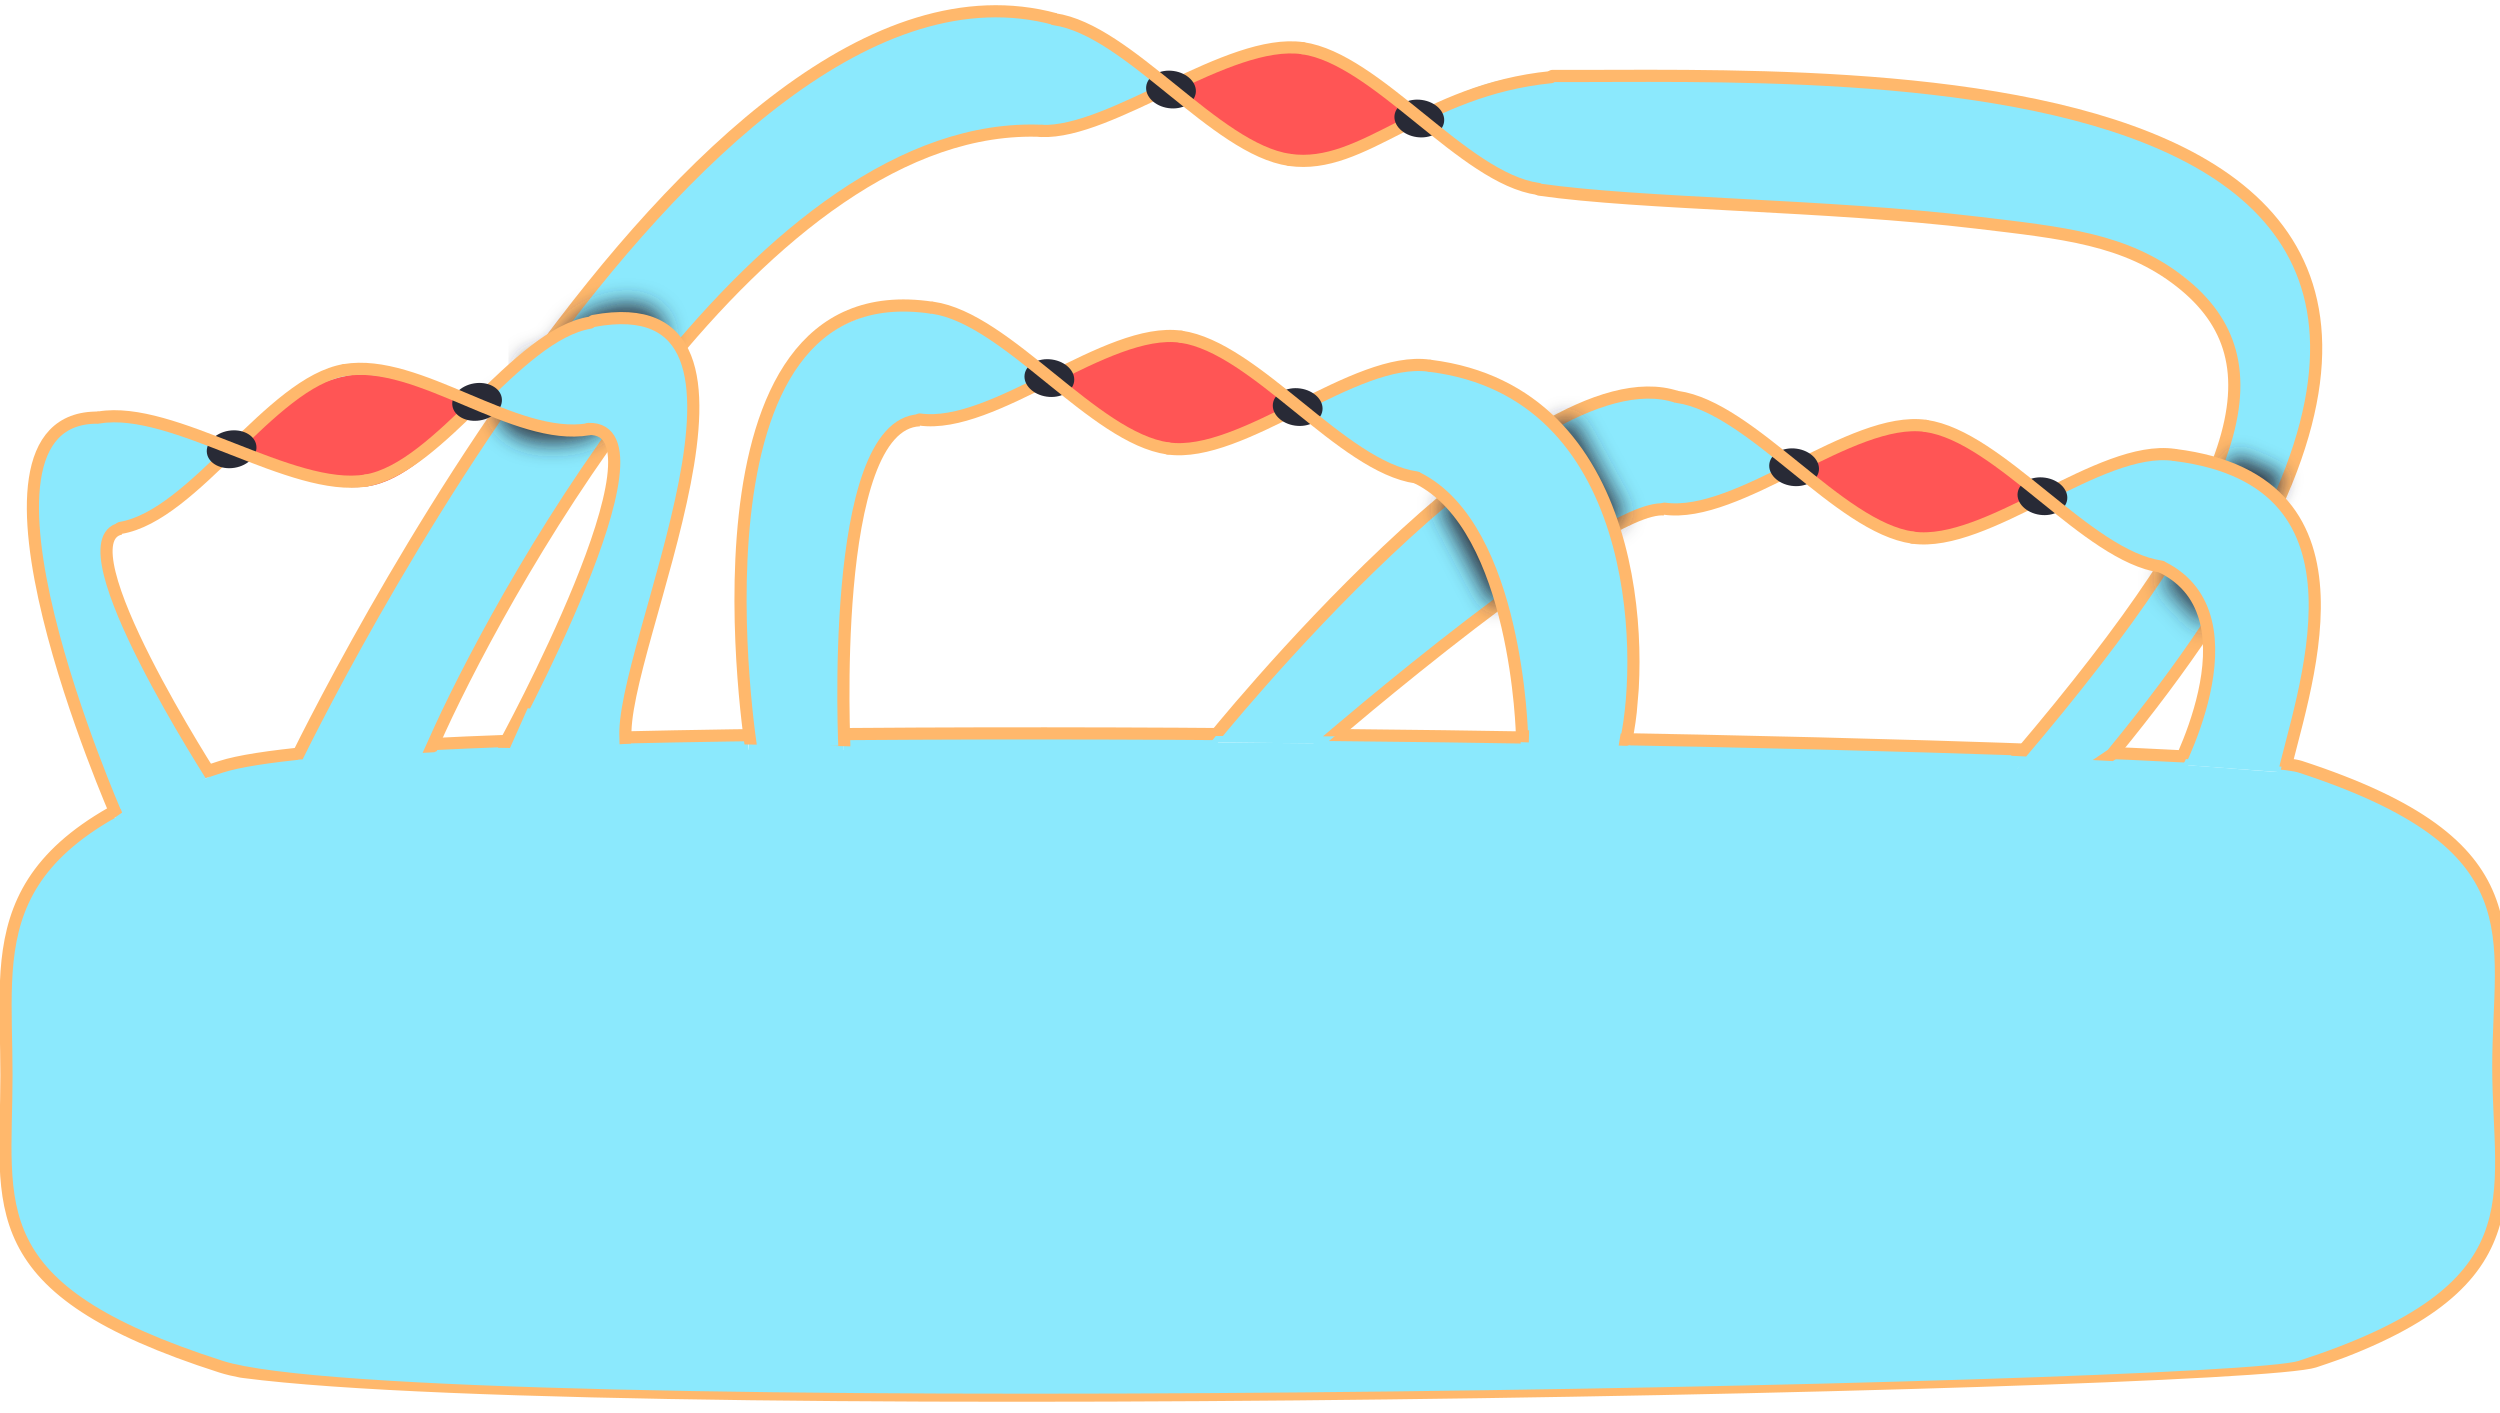
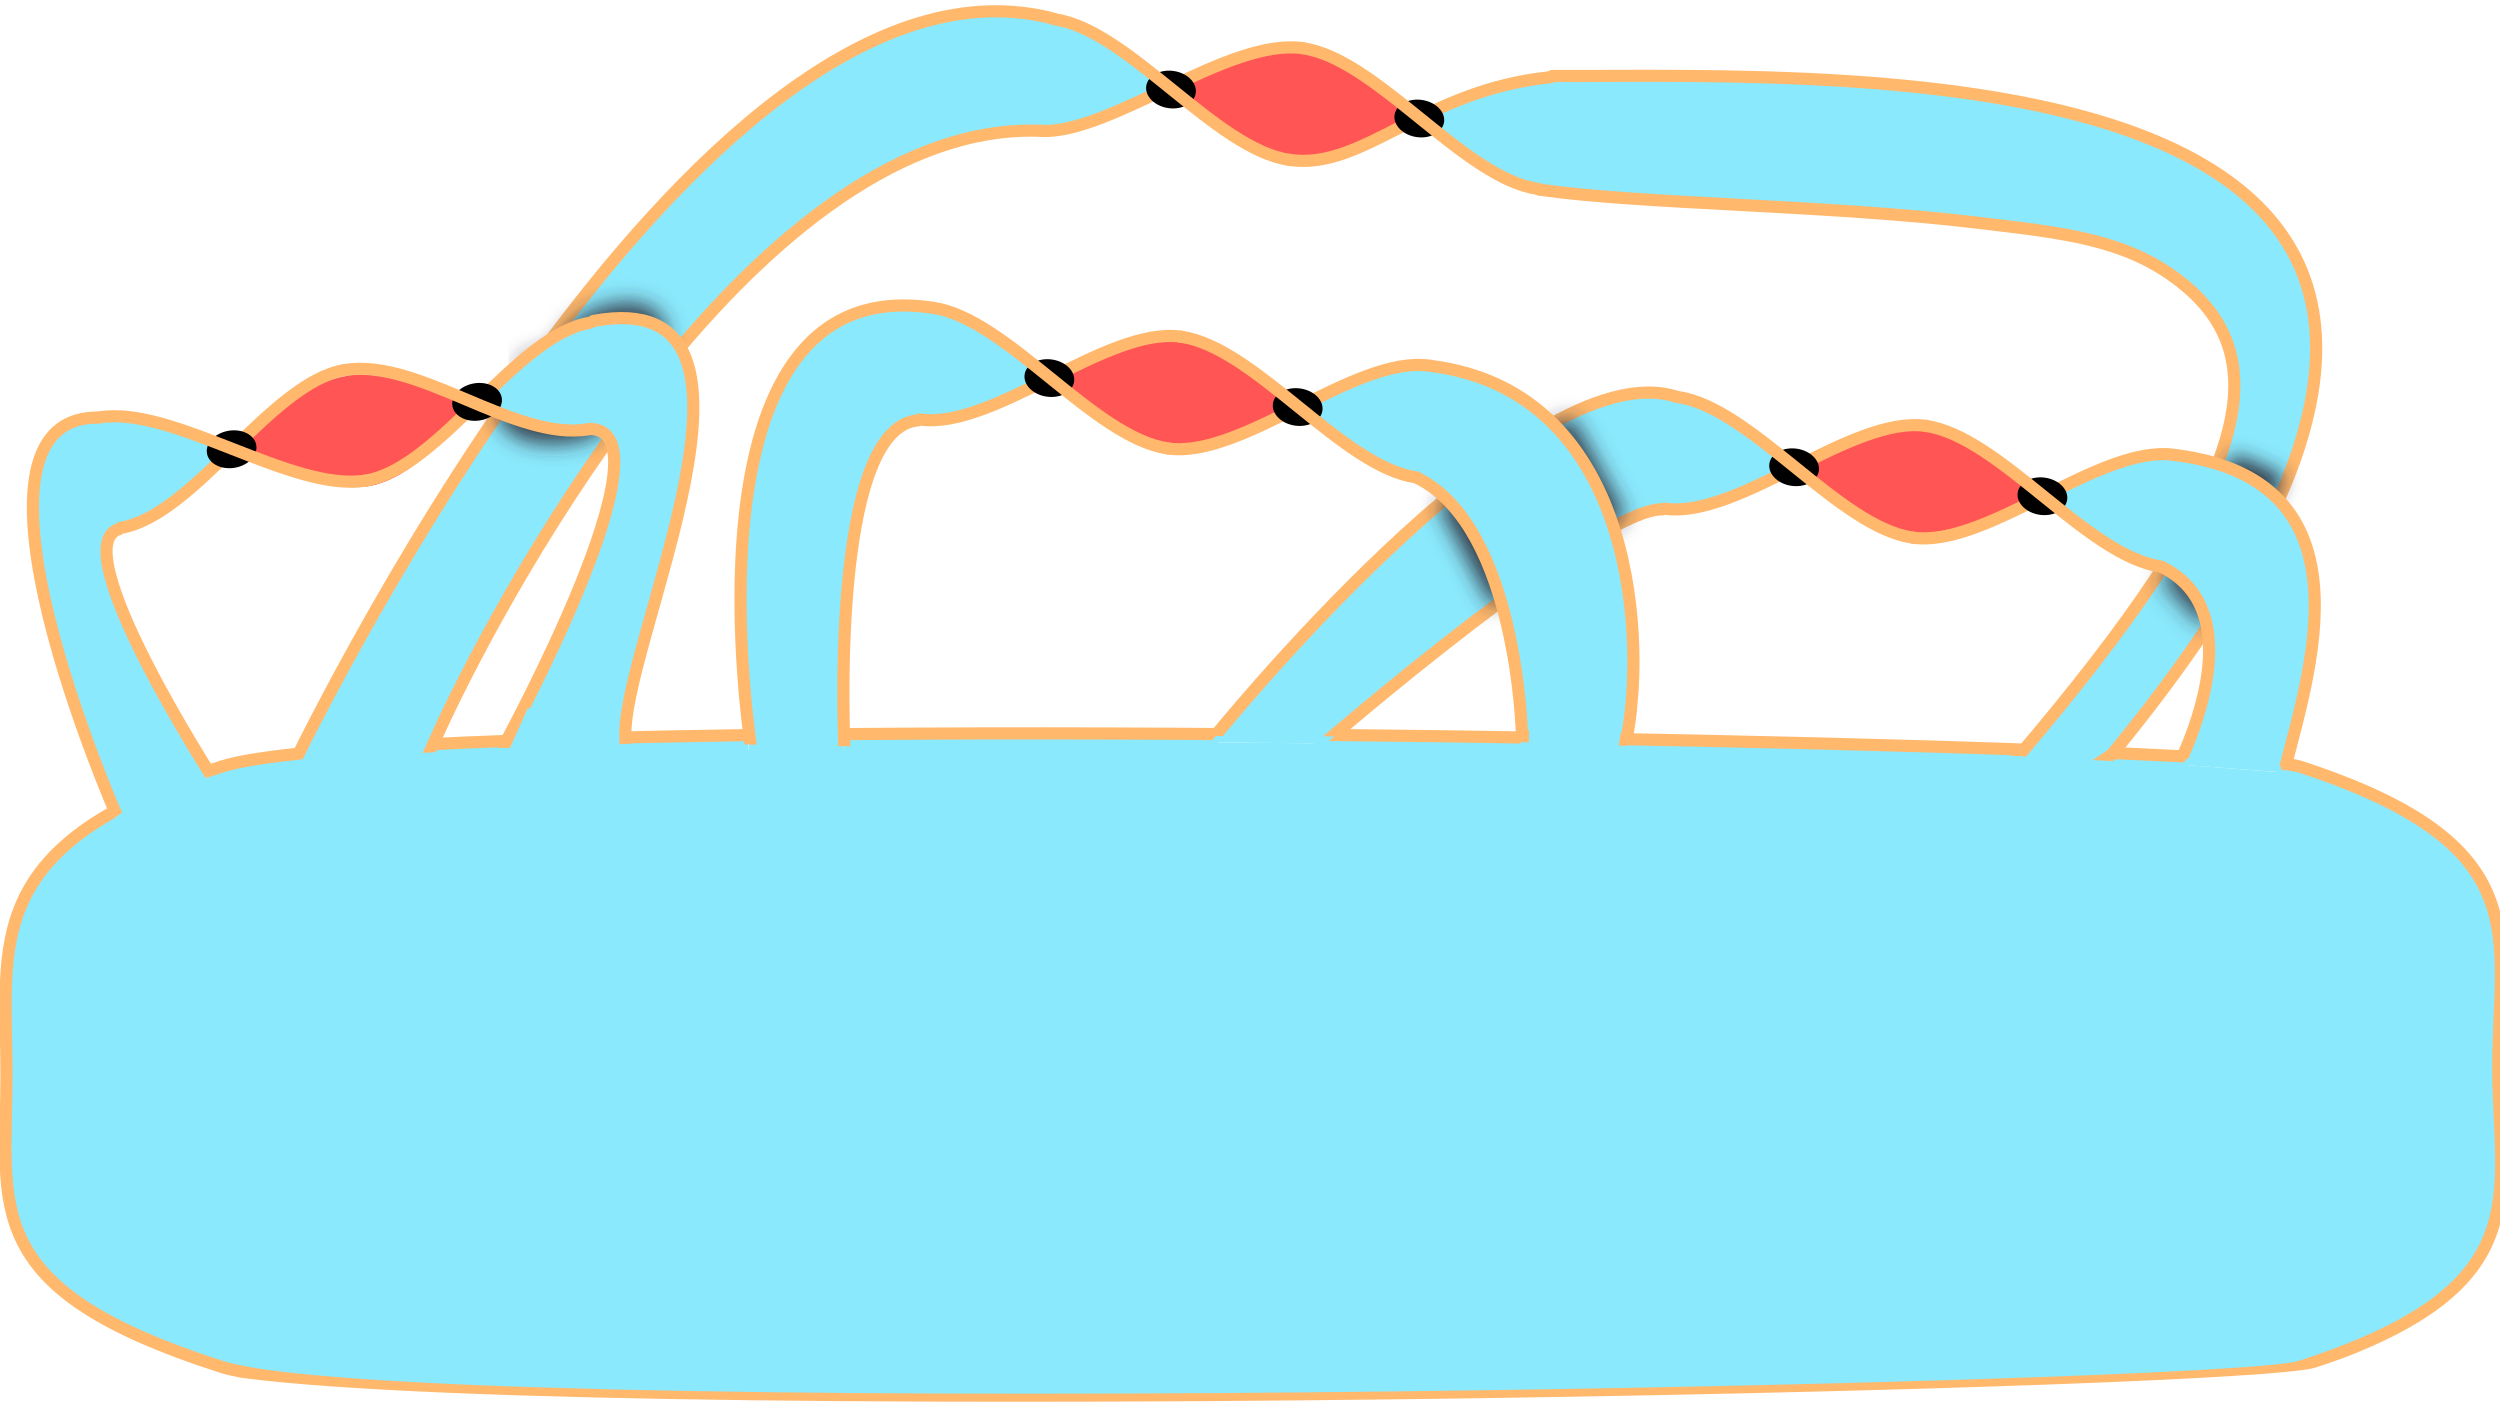
<svg xmlns="http://www.w3.org/2000/svg" xmlns:ns1="http://vectornator.io" stroke-miterlimit="10" style="fill-rule:nonzero;clip-rule:evenodd;stroke-linecap:round;stroke-linejoin:round;" version="1.1" viewBox="0 0 1000 565" xml:space="preserve">
  <defs>
    <filter color-interpolation-filters="sRGB" filterUnits="userSpaceOnUse" height="71.318" id="Filter" width="58.645" x="864.091" y="172.618">
      <feDropShadow dx="4.76" dy="-6.548" flood-color="#282a36" flood-opacity="0.9" in="SourceGraphic" result="Shadow" stdDeviation="3.825" />
    </filter>
    <filter color-interpolation-filters="sRGB" filterUnits="userSpaceOnUse" height="75.171" id="Filter_2" width="62.497" x="854.129" y="186.121">
      <feDropShadow dx="-3.275" dy="8.881" flood-color="#282a36" flood-opacity="0.9" in="SourceGraphic" result="Shadow" stdDeviation="4.596" />
    </filter>
    <filter color-interpolation-filters="sRGB" filterUnits="userSpaceOnUse" height="38.114" id="Filter_3" width="38.114" x="866.871" y="159.415">
      <feDropShadow dx="-1.351" dy="-11.096" flood-color="#282a36" flood-opacity="0.9" in="SourceGraphic" result="Shadow" stdDeviation="6.651" />
    </filter>
    <filter color-interpolation-filters="sRGB" filterUnits="userSpaceOnUse" height="89.678" id="Filter_4" width="85.564" x="574.586" y="156.592">
      <feDropShadow dx="5.303" dy="-3.142" flood-color="#282a36" flood-opacity="0.9" in="SourceGraphic" result="Shadow" stdDeviation="4.253" />
    </filter>
    <filter color-interpolation-filters="sRGB" filterUnits="userSpaceOnUse" height="26.128" id="Filter_5" width="26.128" x="745.287" y="229.191">
      <feDropShadow dx="5.303" dy="-3.142" flood-color="#282a36" flood-opacity="0.9" in="SourceGraphic" result="Shadow" stdDeviation="4.253" />
    </filter>
    <filter color-interpolation-filters="sRGB" filterUnits="userSpaceOnUse" height="89.678" id="Filter_6" width="85.564" x="565.373" y="163.066">
      <feDropShadow dx="-3.91" dy="3.331" flood-color="#282a36" flood-opacity="0.9" in="SourceGraphic" result="Shadow" stdDeviation="4.253" />
    </filter>
    <filter color-interpolation-filters="sRGB" filterUnits="userSpaceOnUse" height="61.911" id="Filter_7" width="79.592" x="187.975" y="126.164">
      <feDropShadow dx="-3.599" dy="6.227" flood-color="#282a36" flood-opacity="0.9" in="SourceGraphic" result="Shadow" stdDeviation="4.253" />
    </filter>
    <filter color-interpolation-filters="sRGB" filterUnits="userSpaceOnUse" height="61.911" id="Filter_8" width="79.592" x="197.471" y="110.498">
      <feDropShadow dx="5.897" dy="-9.439" flood-color="#282a36" flood-opacity="0.9" in="SourceGraphic" result="Shadow" stdDeviation="4.253" />
    </filter>
  </defs>
  <clipPath id="ArtboardFrame_7">
    <rect height="565" width="1000" x="0" y="0" />
  </clipPath>
  <g clip-path="url(#ArtboardFrame_7)" id="Layer-1" ns1:layerName="Layer 1" visibility="hidden">
-     <path d="M-110.735-138.315L1054.77-138.315L1054.77 1059.06L-110.735 1059.06L-110.735-138.315Z" fill="#282a36" fill-rule="nonzero" opacity="1" stroke="none" />
+     <path d="M-110.735-138.315L1054.77-138.315L1054.77 1059.06L-110.735 1059.06L-110.735-138.315Z" class="fill-background" fill-rule="nonzero" opacity="1" stroke="none" />
  </g>
  <g clip-path="url(#ArtboardFrame_7)" id="Layer-2" ns1:layerName="Layer 2">
    <clipPath id="ClipPath">
      <path d="M-5.679 422.286C-15.153 363.362 37.474 311.285 37.474 311.285L45.76 327.155L83.383 310.902L78.058 296.807L118.787 287.625L120.831 303.677L171.345 300.115L168.703 278.82C168.703 278.82 191.356 277.174 199.154 276.846C200.742 276.779 204.834 298.678 204.834 298.678L249.862 297.561C249.862 297.561 246.081 274.988 248.472 274.906C263.067 274.407 296.126 270.461 296.126 270.461L299.539 299.946L337.362 300.005L337.57 269.565C337.57 269.565 353.166 268.682 359.529 268.609C362.861 268.571 362.623 284.723 362.623 284.723L398.935 281.774C398.935 281.774 396.726 259.835 400.675 259.782C425.344 259.452 524.899 250.675 524.899 250.675L487.128 296.984L525.289 297.32L573.919 261.068C573.919 261.068 595.041 261.391 614.401 263.249C617.987 263.593 610.46 298.309 610.46 298.309L645.541 298.975L656.058 262.654L830.002 267.735L807.085 307.592L841.203 308.434L855.691 274.478L881.535 279.622L875.166 306.071L910.953 308.826C910.953 308.826 920.279 281.823 920.742 281.976C1018.47 314.381 1007.47 367.842 1007.47 422.286C1007.47 476.963 1024.87 514.579 926.42 546.982C895.499 557.16 152.273 571.97 75.374 546.982C-24.326 514.585 3.796 481.21-5.679 422.286Z" />
    </clipPath>
    <g clip-path="url(#ClipPath)">
      <path d="M2.586 430.108C2.586 377.312-8.296 337.878 88.47 306.697C143.564 288.944 546.82 291.853 771.28 298.58C853.659 301.049 911.954 304.032 920.116 306.697C1015.61 337.882 999.321 374.304 999.321 426.697C999.321 479.315 1016.32 515.514 920.116 546.697C889.899 556.492 163.616 570.744 88.47 546.697C-8.957 515.52 2.586 483.113 2.586 430.108Z" class="fill-blue stroke-orange stroke-orange" fill="#8be9fd" fill-rule="nonzero" opacity="1" stroke="#ffb86c" stroke-linecap="round" stroke-linejoin="round" stroke-width="4.861" />
    </g>
  </g>
  <g clip-path="url(#ArtboardFrame_7)" id="Layer-8" ns1:layerName="Layer 8">
    <g opacity="1">
      <path d="M615.185 75.556C585.482 71.347 550.772 23.487 521.069 19.278L521.07 19.269C491.367 15.06 440.171 53.147 421.441 50.507C405.42 48.248 355.206 59.992 317.777 91.064C240.8 154.968 173.796 282.107 170.386 304.488C169.656 309.275 116.4 309.659 116.4 309.659C116.4 309.659 195.346 151.015 282.961 61.349C333.117 10.018 399.688 0.407 421.532 7.688C457.539 19.691 421.743 7.688 421.743 7.688C446.348 11.175 474.388 44.614 500.172 58.383C505.515 61.236 510.76 63.244 515.859 63.967L515.858 63.975C545.561 68.184 580.787 25.92 620.787 30.92C651.492 34.758 842.131 16.555 905.781 87.796C971.81 161.701 847.431 286.726 842.661 308.985C842.661 308.985 806.693 308.185 806.888 307.742C831.218 252.443 934.88 183.022 877.382 114.447C848.751 80.301 629.02 82.487 615.723 75.838" class="fill-blue" fill="#8be9fd" fill-rule="nonzero" opacity="1" stroke="none" />
      <clipPath id="ClipPath_2">
        <path d="M472.635 44.315C472.635 17.579 493.626-4.094 519.519-4.094C545.412-4.094 566.402 17.579 566.402 44.315C566.402 71.051 545.412 92.724 519.519 92.724C493.626 92.724 472.635 71.051 472.635 44.315Z" />
      </clipPath>
      <g clip-path="url(#ClipPath_2)">
        <path d="M615.185 75.556C585.482 71.347 550.772 23.487 521.069 19.278L521.07 19.269C479.068 15.591 464.341 52.136 416.532 52.688C391.533 52.977 416.532 152.688 416.532 152.688L376.532 152.688C376.532 152.688 361.532-12.312 421.532 7.688C457.539 19.691 421.743 7.688 421.743 7.688C446.348 11.175 474.388 44.614 500.172 58.383C505.515 61.236 510.76 63.244 515.859 63.967L515.858 63.975C545.561 68.184 580.787 25.92 620.787 30.92C705.131 41.463 672.195 121.445 664.695 156.445L624.122 155.094C624.122 155.094 655.723 95.838 615.723 75.838" class="fill-red" fill="#ff5555" fill-rule="nonzero" opacity="1" stroke="none" />
      </g>
    </g>
  </g>
  <g clip-path="url(#ArtboardFrame_7)" id="Layer-7" ns1:layerName="Layer 7">
    <path d="M416.532 52.386C444.614 53.516 491.367 15.06 521.07 19.269" fill="none" opacity="1" class="stroke-orange stroke-orange" stroke="#ffb86c" stroke-linecap="round" stroke-linejoin="round" stroke-width="4.861" />
-     <path d="M458.497 34.415C459.079 30.314 463.983 27.618 469.451 28.392C474.919 29.167 478.881 33.12 478.3 37.221C477.719 41.322 472.815 44.019 467.346 43.244C461.878 42.469 457.916 38.517 458.497 34.415Z" fill="#282a36" fill-rule="nonzero" opacity="1" stroke="none" />
+     <path d="M458.497 34.415C459.079 30.314 463.983 27.618 469.451 28.392C474.919 29.167 478.881 33.12 478.3 37.221C477.719 41.322 472.815 44.019 467.346 43.244C461.878 42.469 457.916 38.517 458.497 34.415Z" class="fill-background" fill-rule="nonzero" opacity="1" stroke="none" />
    <path d="M515.859 63.967C486.155 59.758 451.446 11.897 421.743 7.688" fill="none" opacity="1" class="stroke-orange stroke-orange" stroke="#ffb86c" stroke-linecap="round" stroke-linejoin="round" stroke-width="4.861" />
    <path d="M515.858 63.975C545.561 68.184 569.021 36.033 620.396 30.859" fill="none" opacity="1" class="stroke-orange stroke-orange" stroke="#ffb86c" stroke-linecap="round" stroke-linejoin="round" stroke-width="4.861" />
-     <path d="M557.824 46.005C558.405 41.904 563.309 39.207 568.777 39.982C574.245 40.757 578.207 44.71 577.626 48.811C577.045 52.912 572.141 55.609 566.672 54.834C561.204 54.059 557.242 50.106 557.824 46.005Z" fill="#282a36" fill-rule="nonzero" opacity="1" stroke="none" />
+     <path d="M557.824 46.005C558.405 41.904 563.309 39.207 568.777 39.982C574.245 40.757 578.207 44.71 577.626 48.811C577.045 52.912 572.141 55.609 566.672 54.834C561.204 54.059 557.242 50.106 557.824 46.005Z" class="fill-background" fill-rule="nonzero" opacity="1" stroke="none" />
    <path d="M615.185 75.556C585.482 71.347 550.772 23.487 521.069 19.278" fill="none" opacity="1" class="stroke-orange stroke-orange" stroke="#ffb86c" stroke-linecap="round" stroke-linejoin="round" stroke-width="4.861" />
    <clipPath id="ClipPath_3">
      <path d="M4.848-28.012L978.159 21.076L961.053 310.555L739.32 298.859C739.32 298.859 691.63 295.903 554.304 295.772C509.412 295.73 456.177 294.599 403.406 294.116C385.829 293.955 357.533 294.817 340.676 295.671C274.784 299.009 191.541 292.417 191.541 292.417L173.697 300.9L119.603 303.829L89.935 297.667L7.71 330.248L4.848-28.012Z" />
    </clipPath>
    <g clip-path="url(#ClipPath_3)">
      <path d="M422.158 7.667C276.994-31.707 115.198 310.162 115.198 310.162L169.524 306.155C169.524 306.155 171.809 300.743 176.071 291.489C203.142 232.706 304.983 46.971 417.237 52.356" fill="none" opacity="1" class="stroke-orange stroke-orange" stroke="#ffb86c" stroke-linecap="butt" stroke-linejoin="round" stroke-width="4.861" />
      <path d="M615.759 75.857C656.519 81.726 730.993 81.899 790.776 89.053C825.038 93.153 850.274 95.517 872.238 112.788C912.862 144.734 898.35 195.484 807.596 302.244C755.51 363.517 844.78 301.751 844.78 301.751C1081.72 13.524 739.668 30.917 620.934 30.386" fill="none" opacity="1" class="stroke-orange stroke-orange" stroke="#ffb86c" stroke-linecap="round" stroke-linejoin="round" stroke-width="4.861" />
    </g>
  </g>
  <g id="Layer-9" ns1:layerName="Layer 9">
    <path d="M889.894 191.16L871.324 223.361L885.473 238.491L905.981 198.08L889.894 191.16Z" class="fill-blue stroke-orange stroke-orange" fill="#8be9fd" fill-rule="nonzero" filter="url(#Filter)" stroke="#ffb86c" stroke-linecap="butt" stroke-linejoin="round" stroke-width="4.861" ns1:shadowAngle="-0.942214" ns1:shadowColor="#282a36" ns1:shadowOffset="8.09589" ns1:shadowOpacity="0.9" ns1:shadowRadius="7.65068" />
    <path d="M889.894 191.16L871.324 223.361L885.473 238.491L905.981 198.08L889.894 191.16Z" class="fill-blue stroke-orange stroke-orange" fill="#8be9fd" fill-rule="nonzero" filter="url(#Filter_2)" stroke="#ffb86c" stroke-linecap="butt" stroke-linejoin="round" stroke-width="4.861" ns1:shadowAngle="1.92412" ns1:shadowColor="#282a36" ns1:shadowOffset="9.46575" ns1:shadowOpacity="0.9" ns1:shadowRadius="9.19178" />
    <path d="M887.279 189.568" class="fill-blue stroke-orange stroke-orange" fill="#8be9fd" fill-rule="nonzero" filter="url(#Filter_3)" stroke="#ffb86c" stroke-linecap="butt" stroke-linejoin="round" stroke-width="4.861" ns1:shadowAngle="4.59123" ns1:shadowColor="#282a36" ns1:shadowOffset="11.1781" ns1:shadowOpacity="0.9" ns1:shadowRadius="13.3014" />
    <path d="M864.428 226.642C834.725 222.434 800.016 174.573 770.312 170.364L770.313 170.355C740.61 166.147 715.766 200.768 665.775 203.774C643.393 205.121 552.22 279.38 533.654 294.681C531.519 296.441 530.344 297.421 530.344 297.421L484.289 296.917C484.289 296.917 610.775 138.774 670.775 158.774C706.783 170.777 670.986 158.774 670.986 158.774C695.591 162.261 723.631 195.7 749.415 209.469C754.758 212.322 760.004 214.33 765.102 215.053L765.101 215.061C794.804 219.27 830.03 177.006 870.03 182.006C954.374 192.549 919.613 273.893 912.113 308.893L873.202 305.959C873.202 305.959 904.966 246.925 864.966 226.925" class="fill-blue" fill="#8be9fd" fill-rule="nonzero" opacity="1" stroke="none" />
    <clipPath id="ClipPath_4">
      <path d="M721.878 195.401C721.878 168.666 742.869 146.992 768.762 146.992C794.655 146.992 815.646 168.666 815.646 195.401C815.646 222.137 794.655 243.81 768.762 243.81C742.869 243.81 721.878 222.137 721.878 195.401Z" />
    </clipPath>
    <g clip-path="url(#ClipPath_4)">
      <path d="M864.428 226.642C834.725 222.434 800.016 174.573 770.312 170.364L770.313 170.355C728.311 166.677 713.584 203.222 665.775 203.774C640.776 204.063 665.775 303.774 665.775 303.774L625.775 303.774C625.775 303.774 610.775 138.774 670.775 158.774C706.783 170.777 670.986 158.774 670.986 158.774C695.591 162.261 723.631 195.7 749.415 209.469C754.758 212.322 760.004 214.33 765.102 215.053L765.101 215.061C794.804 219.27 830.03 177.006 870.03 182.006C954.374 192.549 921.438 272.531 913.938 307.531L873.365 306.18C873.365 306.18 904.966 246.925 864.966 226.925" class="fill-red" fill="#ff5555" fill-rule="nonzero" opacity="1" stroke="none" />
    </g>
  </g>
  <g id="Layer-6" ns1:layerName="Layer 6">
    <path d="M665.775 203.472C695.478 207.681 740.61 166.147 770.313 170.355" fill="none" opacity="1" class="stroke-orange stroke-orange" stroke="#ffb86c" stroke-linecap="round" stroke-linejoin="round" stroke-width="4.861" />
-     <path d="M707.741 185.501C708.322 181.4 713.226 178.704 718.694 179.479C724.162 180.253 728.124 184.206 727.543 188.307C726.962 192.408 722.058 195.105 716.59 194.33C711.121 193.555 707.16 189.603 707.741 185.501Z" fill="#282a36" fill-rule="nonzero" opacity="1" stroke="none" />
+     <path d="M707.741 185.501C708.322 181.4 713.226 178.704 718.694 179.479C724.162 180.253 728.124 184.206 727.543 188.307C726.962 192.408 722.058 195.105 716.59 194.33C711.121 193.555 707.16 189.603 707.741 185.501Z" class="fill-background" fill-rule="nonzero" opacity="1" stroke="none" />
    <path d="M765.102 215.053C735.399 210.844 700.69 162.983 670.986 158.774" fill="none" opacity="1" class="stroke-orange stroke-orange" stroke="#ffb86c" stroke-linecap="round" stroke-linejoin="round" stroke-width="4.861" />
    <path d="M765.101 215.061C794.804 219.27 839.936 177.736 869.64 181.945" fill="none" opacity="1" class="stroke-orange stroke-orange" stroke="#ffb86c" stroke-linecap="round" stroke-linejoin="round" stroke-width="4.861" />
-     <path d="M807.067 197.091C807.648 192.99 812.552 190.293 818.02 191.068C823.488 191.843 827.45 195.796 826.869 199.897C826.288 203.998 821.384 206.695 815.916 205.92C810.447 205.145 806.486 201.192 807.067 197.091Z" fill="#282a36" fill-rule="nonzero" opacity="1" stroke="none" />
+     <path d="M807.067 197.091C807.648 192.99 812.552 190.293 818.02 191.068C823.488 191.843 827.45 195.796 826.869 199.897C826.288 203.998 821.384 206.695 815.916 205.92C810.447 205.145 806.486 201.192 807.067 197.091Z" class="fill-background" fill-rule="nonzero" opacity="1" stroke="none" />
    <path d="M864.428 226.642C834.725 222.434 800.016 174.573 770.312 170.364" fill="none" opacity="1" class="stroke-orange stroke-orange" stroke="#ffb86c" stroke-linecap="round" stroke-linejoin="round" stroke-width="4.861" />
    <clipPath id="ClipPath_5">
      <path d="M3.769 21.076L978.159 21.076L961.053 310.555L740.843 292.94C740.843 292.94 689.716 294.713 552.391 294.582C415.065 294.452 191.541 292.417 191.541 292.417L89.935 297.667L7.71 330.248L3.769 21.076Z" />
    </clipPath>
    <g clip-path="url(#ClipPath_5)">
      <path d="M670.775 158.774C610.775 138.774 484.002 296.858 484.002 296.858L529.623 297.373C529.623 297.373 640.899 201.287 665.775 203.774" fill="none" opacity="1" class="stroke-orange stroke-orange" stroke="#ffb86c" stroke-linecap="butt" stroke-linejoin="round" stroke-width="4.861" />
      <path d="M864.966 226.925C904.966 246.925 868.31 312.282 868.31 312.282L912.747 312.967C920.247 277.967 954.374 192.549 870.03 182.006" fill="none" opacity="1" class="stroke-orange stroke-orange" stroke="#ffb86c" stroke-linecap="round" stroke-linejoin="round" stroke-width="4.861" />
    </g>
  </g>
  <g id="Layer-3" ns1:layerName="Layer 3">
    <path d="M622.246 172.798L582.347 199.123L602.091 236.348L641.784 208.789L622.246 172.798Z" class="fill-red stroke-orange stroke-orange" fill="#ff5555" fill-rule="nonzero" filter="url(#Filter_4)" stroke="#ffb86c" stroke-linecap="butt" stroke-linejoin="round" stroke-width="4.861" ns1:shadowAngle="-0.534885" ns1:shadowColor="#282a36" ns1:shadowOffset="6.16438" ns1:shadowOpacity="0.9" ns1:shadowRadius="8.50685" />
    <path d="M753.047 245.398" class="fill-red stroke-orange stroke-orange" fill="#ff5555" fill-rule="nonzero" filter="url(#Filter_5)" stroke="#ffb86c" stroke-linecap="butt" stroke-linejoin="round" stroke-width="4.861" ns1:shadowAngle="-0.534885" ns1:shadowColor="#282a36" ns1:shadowOffset="6.16438" ns1:shadowOpacity="0.9" ns1:shadowRadius="8.50685" />
    <path d="M622.246 172.798L582.347 199.123L602.091 236.348L641.784 208.789L622.246 172.798Z" class="fill-red stroke-orange stroke-orange" fill="#ff5555" fill-rule="nonzero" filter="url(#Filter_6)" stroke="#ffb86c" stroke-linecap="butt" stroke-linejoin="round" stroke-width="4.861" ns1:shadowAngle="2.43597" ns1:shadowColor="#282a36" ns1:shadowOffset="5.13699" ns1:shadowOpacity="0.9" ns1:shadowRadius="8.50685" />
    <path d="M568.868 190.134C539.165 185.925 504.456 138.064 474.752 133.856L474.753 133.847C445.05 129.638 420.206 164.259 370.215 167.266C347.833 168.612 336.285 204.395 337.494 304.161C337.528 306.928 299.862 302.815 299.771 301.788C289.104 180.668 303.285 122.304 375.215 122.266C413.17 122.246 375.426 122.266 375.426 122.266C400.031 125.752 428.071 159.192 453.855 172.96C459.198 175.813 464.444 177.822 469.542 178.544L469.541 178.553C499.244 182.762 534.47 140.497 574.47 145.497C658.814 156.04 655.477 272.624 650.777 307.475L608.474 306.486C608.474 306.486 609.406 210.416 569.406 190.416" class="fill-blue" fill="#8be9fd" fill-rule="nonzero" opacity="1" stroke="none" />
    <clipPath id="ClipPath_6">
      <path d="M426.318 158.893C426.318 132.157 447.309 110.483 473.202 110.483C499.095 110.483 520.086 132.157 520.086 158.893C520.086 185.628 499.095 207.302 473.202 207.302C447.309 207.302 426.318 185.628 426.318 158.893Z" />
    </clipPath>
    <g clip-path="url(#ClipPath_6)">
      <path d="M568.868 190.134C539.165 185.925 504.456 138.064 474.752 133.856L474.753 133.847C432.751 130.168 418.024 166.714 370.215 167.266C345.217 167.555 370.215 267.266 370.215 267.266L330.215 267.266C330.215 267.266 315.215 102.266 375.215 122.266C411.223 134.268 375.426 122.266 375.426 122.266C400.031 125.752 428.071 159.192 453.855 172.96C459.198 175.813 464.444 177.822 469.542 178.544L469.541 178.553C499.244 182.762 534.47 140.497 574.47 145.497C658.814 156.04 625.878 236.023 618.378 271.023L577.805 269.671C577.805 269.671 609.406 210.416 569.406 190.416" class="fill-red" fill="#ff5555" fill-rule="nonzero" opacity="1" stroke="none" />
    </g>
  </g>
  <g clip-path="url(#ArtboardFrame_7)" id="Layer-4" ns1:layerName="Layer 4">
    <path d="M367.877 167.8C397.581 172.008 442.713 130.474 472.416 134.683" fill="none" opacity="1" class="stroke-orange stroke-orange" stroke="#ffb86c" stroke-linecap="round" stroke-linejoin="round" stroke-width="4.861" />
-     <path d="M409.843 149.829C410.424 145.728 415.328 143.032 420.797 143.806C426.265 144.581 430.227 148.534 429.646 152.635C429.064 156.736 424.16 159.433 418.692 158.658C413.224 157.883 409.262 153.93 409.843 149.829Z" fill="#282a36" fill-rule="nonzero" opacity="1" stroke="none" />
+     <path d="M409.843 149.829C410.424 145.728 415.328 143.032 420.797 143.806C426.265 144.581 430.227 148.534 429.646 152.635C429.064 156.736 424.16 159.433 418.692 158.658C413.224 157.883 409.262 153.93 409.843 149.829Z" class="fill-background" fill-rule="nonzero" opacity="1" stroke="none" />
    <path d="M467.205 179.38C437.501 175.172 402.792 127.311 373.089 123.102" fill="none" opacity="1" class="stroke-orange stroke-orange" stroke="#ffb86c" stroke-linecap="round" stroke-linejoin="round" stroke-width="4.861" />
    <path d="M467.204 179.389C496.907 183.598 542.039 142.064 571.742 146.273" fill="none" opacity="1" class="stroke-orange stroke-orange" stroke="#ffb86c" stroke-linecap="round" stroke-linejoin="round" stroke-width="4.861" />
-     <path d="M509.169 161.419C509.751 157.318 514.655 154.621 520.123 155.396C525.591 156.171 529.553 160.124 528.972 164.225C528.391 168.326 523.487 171.022 518.018 170.248C512.55 169.473 508.588 165.52 509.169 161.419Z" fill="#282a36" fill-rule="nonzero" opacity="1" stroke="none" />
+     <path d="M509.169 161.419C509.751 157.318 514.655 154.621 520.123 155.396C525.591 156.171 529.553 160.124 528.972 164.225C528.391 168.326 523.487 171.022 518.018 170.248C512.55 169.473 508.588 165.52 509.169 161.419Z" class="fill-background" fill-rule="nonzero" opacity="1" stroke="none" />
    <path d="M566.531 190.97C536.827 186.761 502.118 138.901 472.415 134.692" fill="none" opacity="1" class="stroke-orange stroke-orange" stroke="#ffb86c" stroke-linecap="round" stroke-linejoin="round" stroke-width="4.861" />
    <clipPath id="ClipPath_7">
      <path d="M-294.128-14.596L680.262-14.596L653.357 300.808L647.162 300.137L649.422 286.203L611.882 284.54L611.476 298.557L340.401 284.268L340.131 298.546C340.131 298.546 299.449 297.482 253.184 297.438C115.859 297.308-106.356 256.745-106.356 256.745L-207.962 261.995L-290.188 294.576L-294.128-14.596Z" />
    </clipPath>
    <g clip-path="url(#ClipPath_7)">
      <path d="M372.877 123.102C269.216 107.426 300.704 300.928 300.704 300.928L337.836 300.748C337.836 300.748 331.104 169.486 367.877 168.102" fill="none" opacity="1" class="stroke-orange stroke-orange" stroke="#ffb86c" stroke-linecap="butt" stroke-linejoin="round" stroke-width="4.861" />
      <path d="M567.069 191.252C607.069 211.252 608.804 294.448 608.804 294.448L650.525 295.908C658.025 260.908 656.477 156.877 572.133 146.334" fill="none" opacity="1" class="stroke-orange stroke-orange" stroke="#ffb86c" stroke-linecap="round" stroke-linejoin="round" stroke-width="4.861" />
    </g>
  </g>
  <g id="Layer-10" ns1:layerName="Layer 10">
    <path d="M224.603 144.857C229.233 136.969 251.495 130.63 255.101 140.624C258.706 150.618 242.262 160.558 238.375 163.798C235.929 165.836 213.696 169.661 208.262 160.086C203.577 151.831 214.228 162.529 224.603 144.857Z" class="fill-blue stroke-orange stroke-orange" fill="#8be9fd" fill-rule="nonzero" filter="url(#Filter_7)" stroke="#ffb86c" stroke-linecap="butt" stroke-linejoin="round" stroke-width="9.836" ns1:shadowAngle="2.09486" ns1:shadowColor="#282a36" ns1:shadowOffset="7.19178" ns1:shadowOpacity="0.9" ns1:shadowRadius="8.50685" />
    <path d="M224.603 144.857C229.233 136.969 251.495 130.63 255.101 140.624C258.706 150.618 242.262 160.558 238.375 163.798C235.929 165.836 213.696 169.661 208.262 160.086C203.577 151.831 214.228 162.529 224.603 144.857Z" class="fill-blue stroke-orange stroke-orange" fill="#8be9fd" fill-rule="nonzero" filter="url(#Filter_8)" stroke="#ffb86c" stroke-linecap="butt" stroke-linejoin="round" stroke-width="9.836" ns1:shadowAngle="-1.01235" ns1:shadowColor="#282a36" ns1:shadowOffset="11.1301" ns1:shadowOpacity="0.9" ns1:shadowRadius="8.50685" />
    <path d="M227.466 170.969C194.64 166.316 169.228 145.998 139.517 150.157L139.516 150.148C109.805 154.306 95.489 194.443 48.273 211.139C27.134 218.615 84.377 310.282 84.377 310.282L47.852 330.858C47.852 330.858-22.54 163.858 40.65 166.509C78.573 168.1 40.853 166.45 40.853 166.45C65.464 163.006 101.649 187.4 130.233 193.512C136.156 194.778 141.752 195.26 146.852 194.546L146.853 194.555C176.564 190.396 200.792 133.401 240.617 127.159C324.592 113.997 240.169 272.292 250.47 299.431C250.47 299.431 187.75 330.638 201.756 301.143C262.172 173.912 251.798 174.418 227.466 170.969Z" class="fill-blue" fill="#8be9fd" fill-rule="nonzero" opacity="1" stroke="none" />
    <clipPath id="ClipPath_8">
      <path d="M96.158 191.909C88.774 166.213 106.686 135.273 131.572 128.122C156.458 120.97 182.618 136.004 190.002 161.699C197.386 187.395 183.198 214.023 158.312 221.174C133.426 228.326 103.542 217.604 96.158 191.909Z" />
    </clipPath>
    <g clip-path="url(#ClipPath_8)">
      <path d="M245.515 178.252C215.805 182.411 169.228 145.998 139.517 150.157L139.516 150.148C98.131 158.213 94.07 197.404 48.273 211.139C24.327 218.321 75.892 307.25 75.892 307.25L37.448 318.297C37.448 318.297-22.54 163.858 40.65 166.509C78.573 168.1 40.853 166.45 40.853 166.45C65.464 163.006 101.649 187.4 130.233 193.512C136.156 194.778 141.752 195.26 146.852 194.546L146.853 194.555C176.564 190.396 198.747 140.047 238.572 133.805C322.547 120.643 312.982 206.611 315.44 242.321L276.072 252.227C276.072 252.227 290.078 186.549 246.111 178.375" class="fill-red" fill="#ff5555" fill-rule="nonzero" opacity="1" stroke="none" />
      <path d="M225.232 130.899L196.894 167.839L239.907 171.888L269.003 133.936L225.232 130.899Z" fill="none" opacity="1" class="stroke-orange stroke-orange" stroke="#ffb86c" stroke-linecap="butt" stroke-linejoin="round" stroke-width="4.861" />
    </g>
  </g>
  <g clip-path="url(#ArtboardFrame_7)" id="Layer-5" ns1:layerName="Layer 5">
    <path d="M48.208 211.169C77.795 206.209 108.273 152.982 137.86 148.022" fill="none" opacity="1" class="stroke-orange stroke-orange" stroke="#ffb86c" stroke-linecap="round" stroke-linejoin="round" stroke-width="4.861" />
-     <path d="M82.785 181.361C82.1 177.276 85.961 173.224 91.407 172.311C96.854 171.398 101.825 173.969 102.51 178.055C103.195 182.14 99.334 186.192 93.888 187.105C88.441 188.018 83.47 185.447 82.785 181.361Z" fill="#282a36" fill-rule="nonzero" opacity="1" stroke="none" />
+     <path d="M82.785 181.361C82.1 177.276 85.961 173.224 91.407 172.311C96.854 171.398 101.825 173.969 102.51 178.055C103.195 182.14 99.334 186.192 93.888 187.105C88.441 188.018 83.47 185.447 82.785 181.361Z" class="fill-background" fill-rule="nonzero" opacity="1" stroke="none" />
    <path d="M146.393 192.205C116.806 197.165 69.261 162.025 39.674 166.985" fill="none" opacity="1" class="stroke-orange stroke-orange" stroke="#ffb86c" stroke-linecap="round" stroke-linejoin="round" stroke-width="4.861" />
    <path d="M146.395 192.214C175.982 187.253 206.46 134.027 236.047 129.066" fill="none" opacity="1" class="stroke-orange stroke-orange" stroke="#ffb86c" stroke-linecap="round" stroke-linejoin="round" stroke-width="4.861" />
-     <path d="M180.972 162.406C180.287 158.321 184.148 154.269 189.595 153.356C195.041 152.443 200.012 155.014 200.697 159.099C201.382 163.184 197.521 167.236 192.075 168.149C186.628 169.063 181.657 166.491 180.972 162.406Z" fill="#282a36" fill-rule="nonzero" opacity="1" stroke="none" />
+     <path d="M180.972 162.406C180.287 158.321 184.148 154.269 189.595 153.356C195.041 152.443 200.012 155.014 200.697 159.099C201.382 163.184 197.521 167.236 192.075 168.149C186.628 169.063 181.657 166.491 180.972 162.406Z" class="fill-background" fill-rule="nonzero" opacity="1" stroke="none" />
    <path d="M235.378 171.716C205.791 176.676 167.448 143.07 137.861 148.03" fill="none" opacity="1" class="stroke-orange stroke-orange" stroke="#ffb86c" stroke-linecap="round" stroke-linejoin="round" stroke-width="4.861" />
    <clipPath id="ClipPath_9">
      <path d="M-637.969 237.266L357.782 4.202L252.343 297.433L247.819 297.708L247.554 286.881L211.08 283.301L203.992 299.201L197.085 299.06L146.795 273.781C146.795 273.781 87.387 309.46 83.377 310.846C71.69 314.884 45.483 316.219 45.483 316.219L48.85 325.033L42.215 329.566L-377.004 439.212L-472.278 474.908L-540.821 530.805L-637.969 237.266Z" />
    </clipPath>
    <g clip-path="url(#ClipPath_9)">
      <path d="M39.473 167.049C-23.766 166.108 46.869 326.682 46.869 326.682L86.142 312.846C86.142 312.846 23.834 216.6 48.3 211.457" fill="none" opacity="1" class="stroke-orange stroke-orange" stroke="#ffb86c" stroke-linecap="butt" stroke-linejoin="round" stroke-width="4.861" />
      <path d="M235.449 171.58C271.281 170.623 201.554 298.194 201.554 298.194L250.256 296.16C246.833 260.53 320.985 112.941 237.397 128.369" fill="none" opacity="1" class="stroke-orange stroke-orange" stroke="#ffb86c" stroke-linecap="round" stroke-linejoin="round" stroke-width="4.861" />
    </g>
  </g>
</svg>
